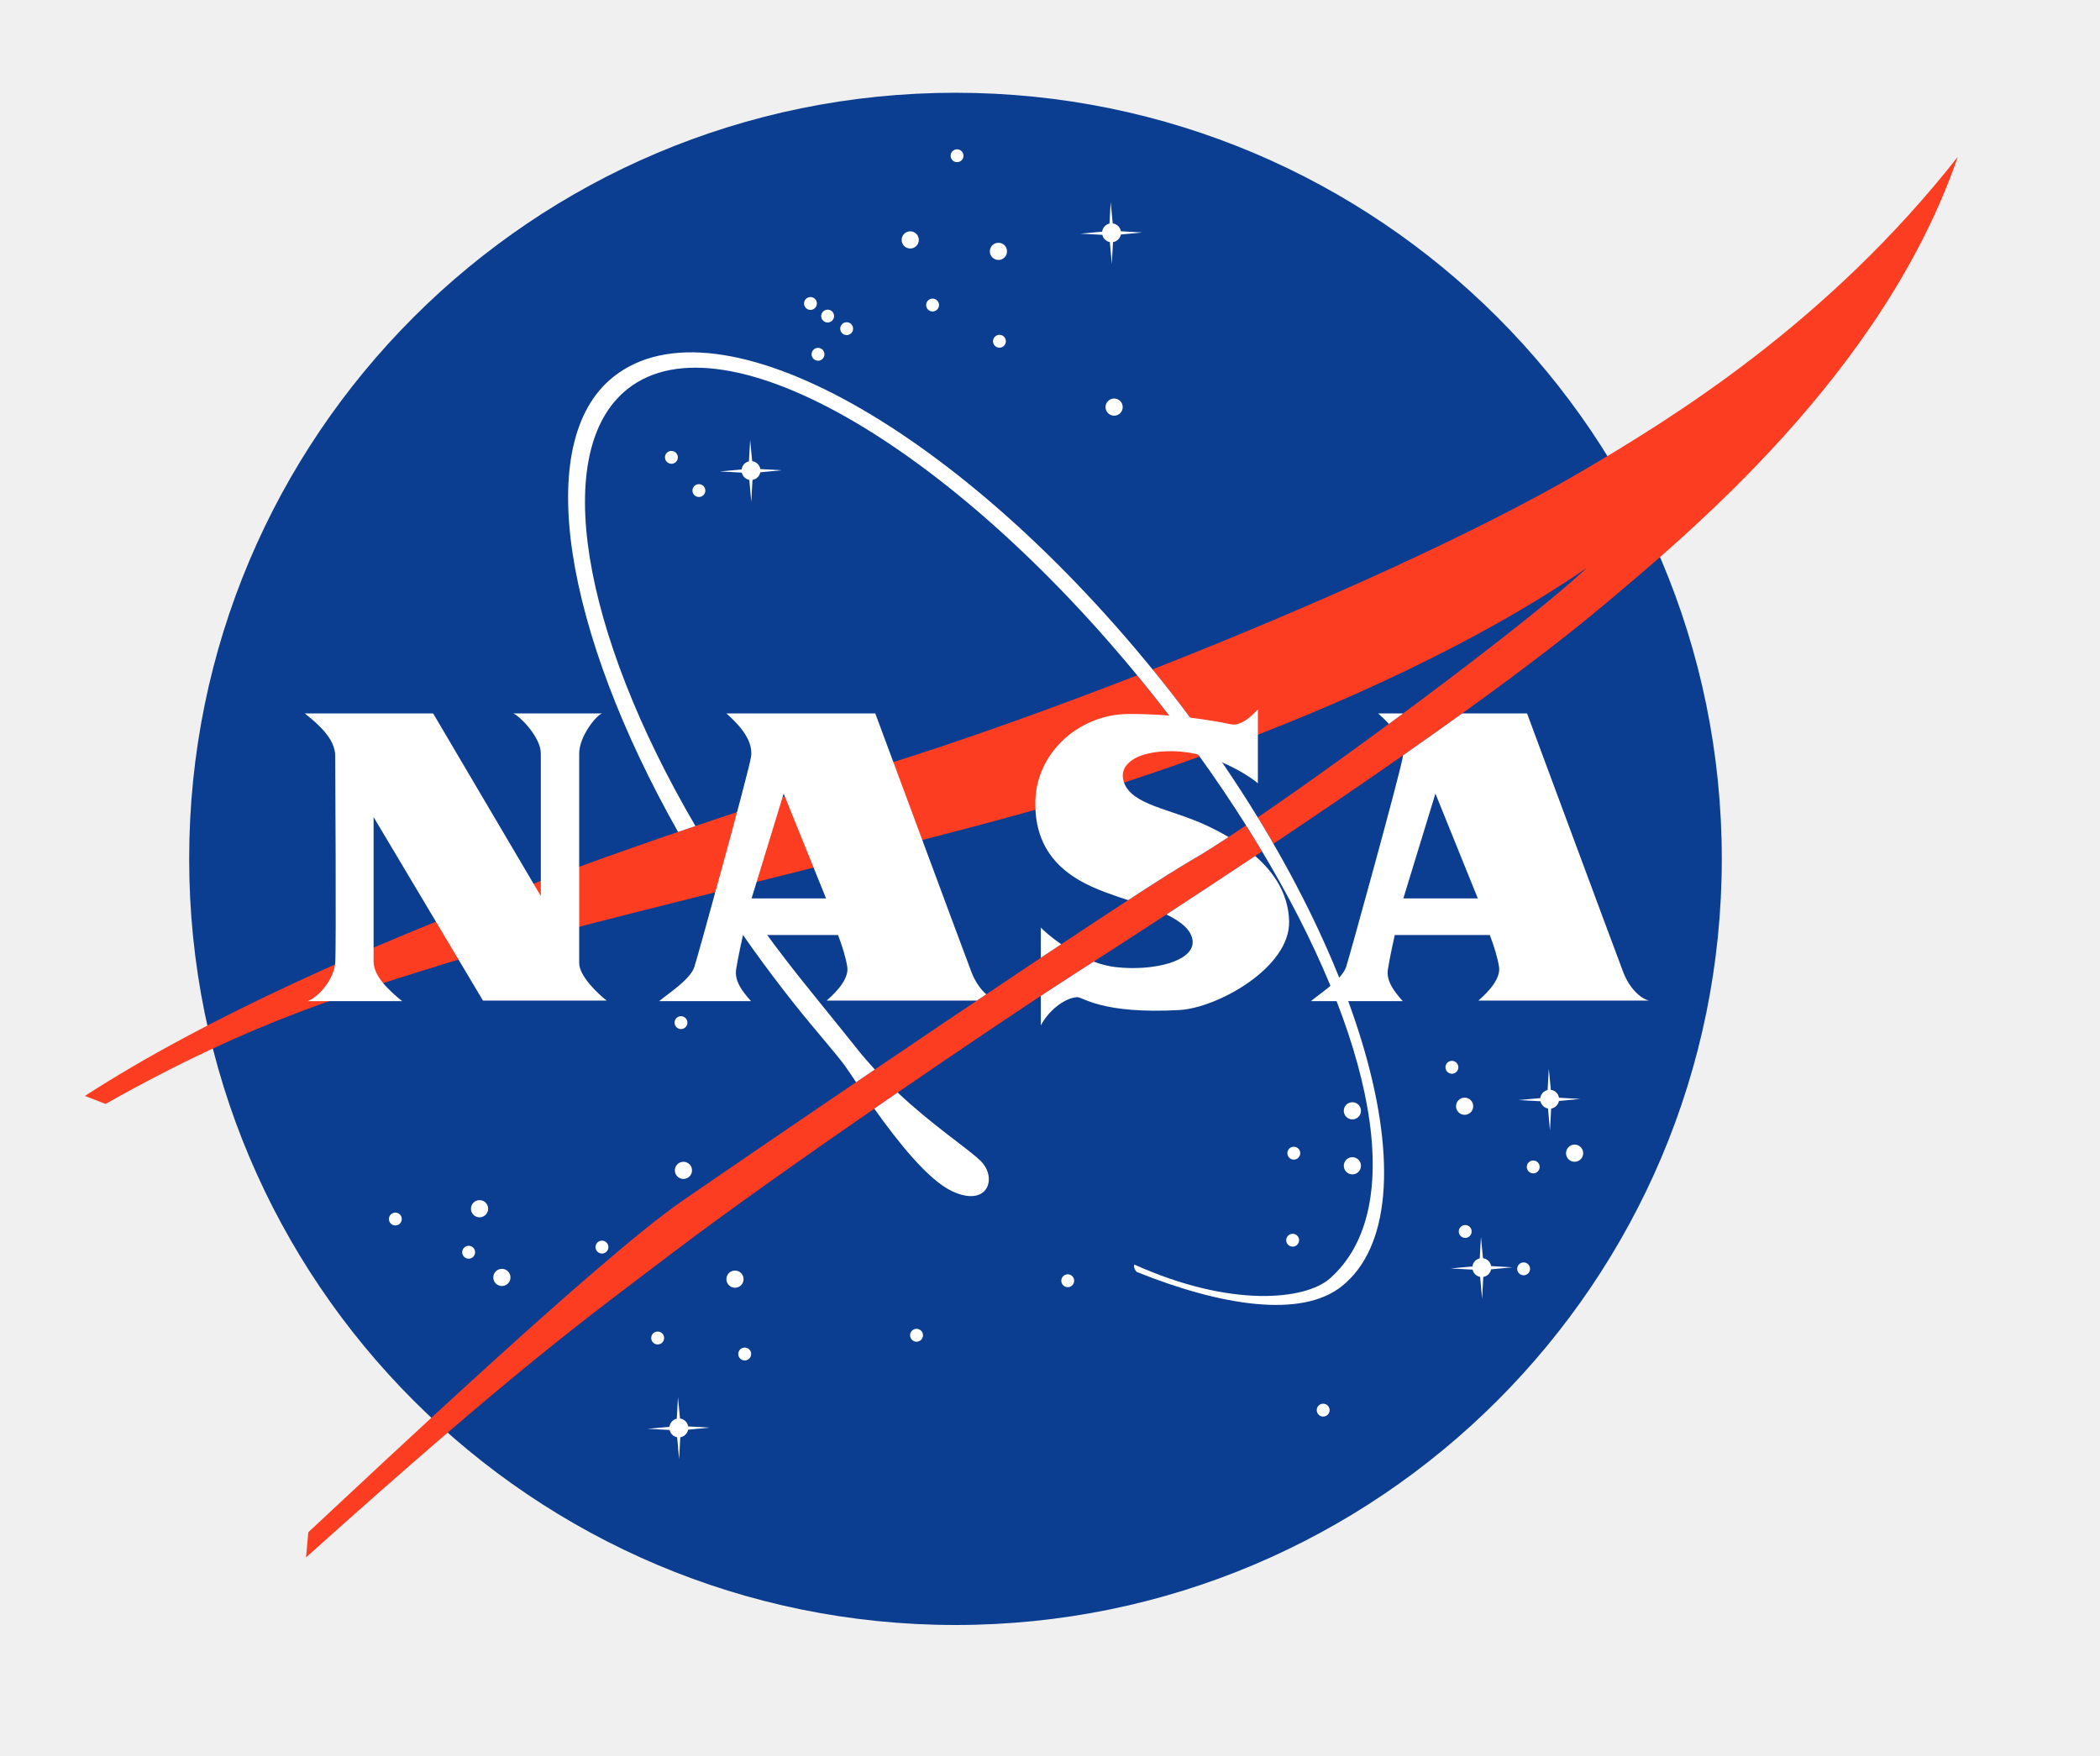
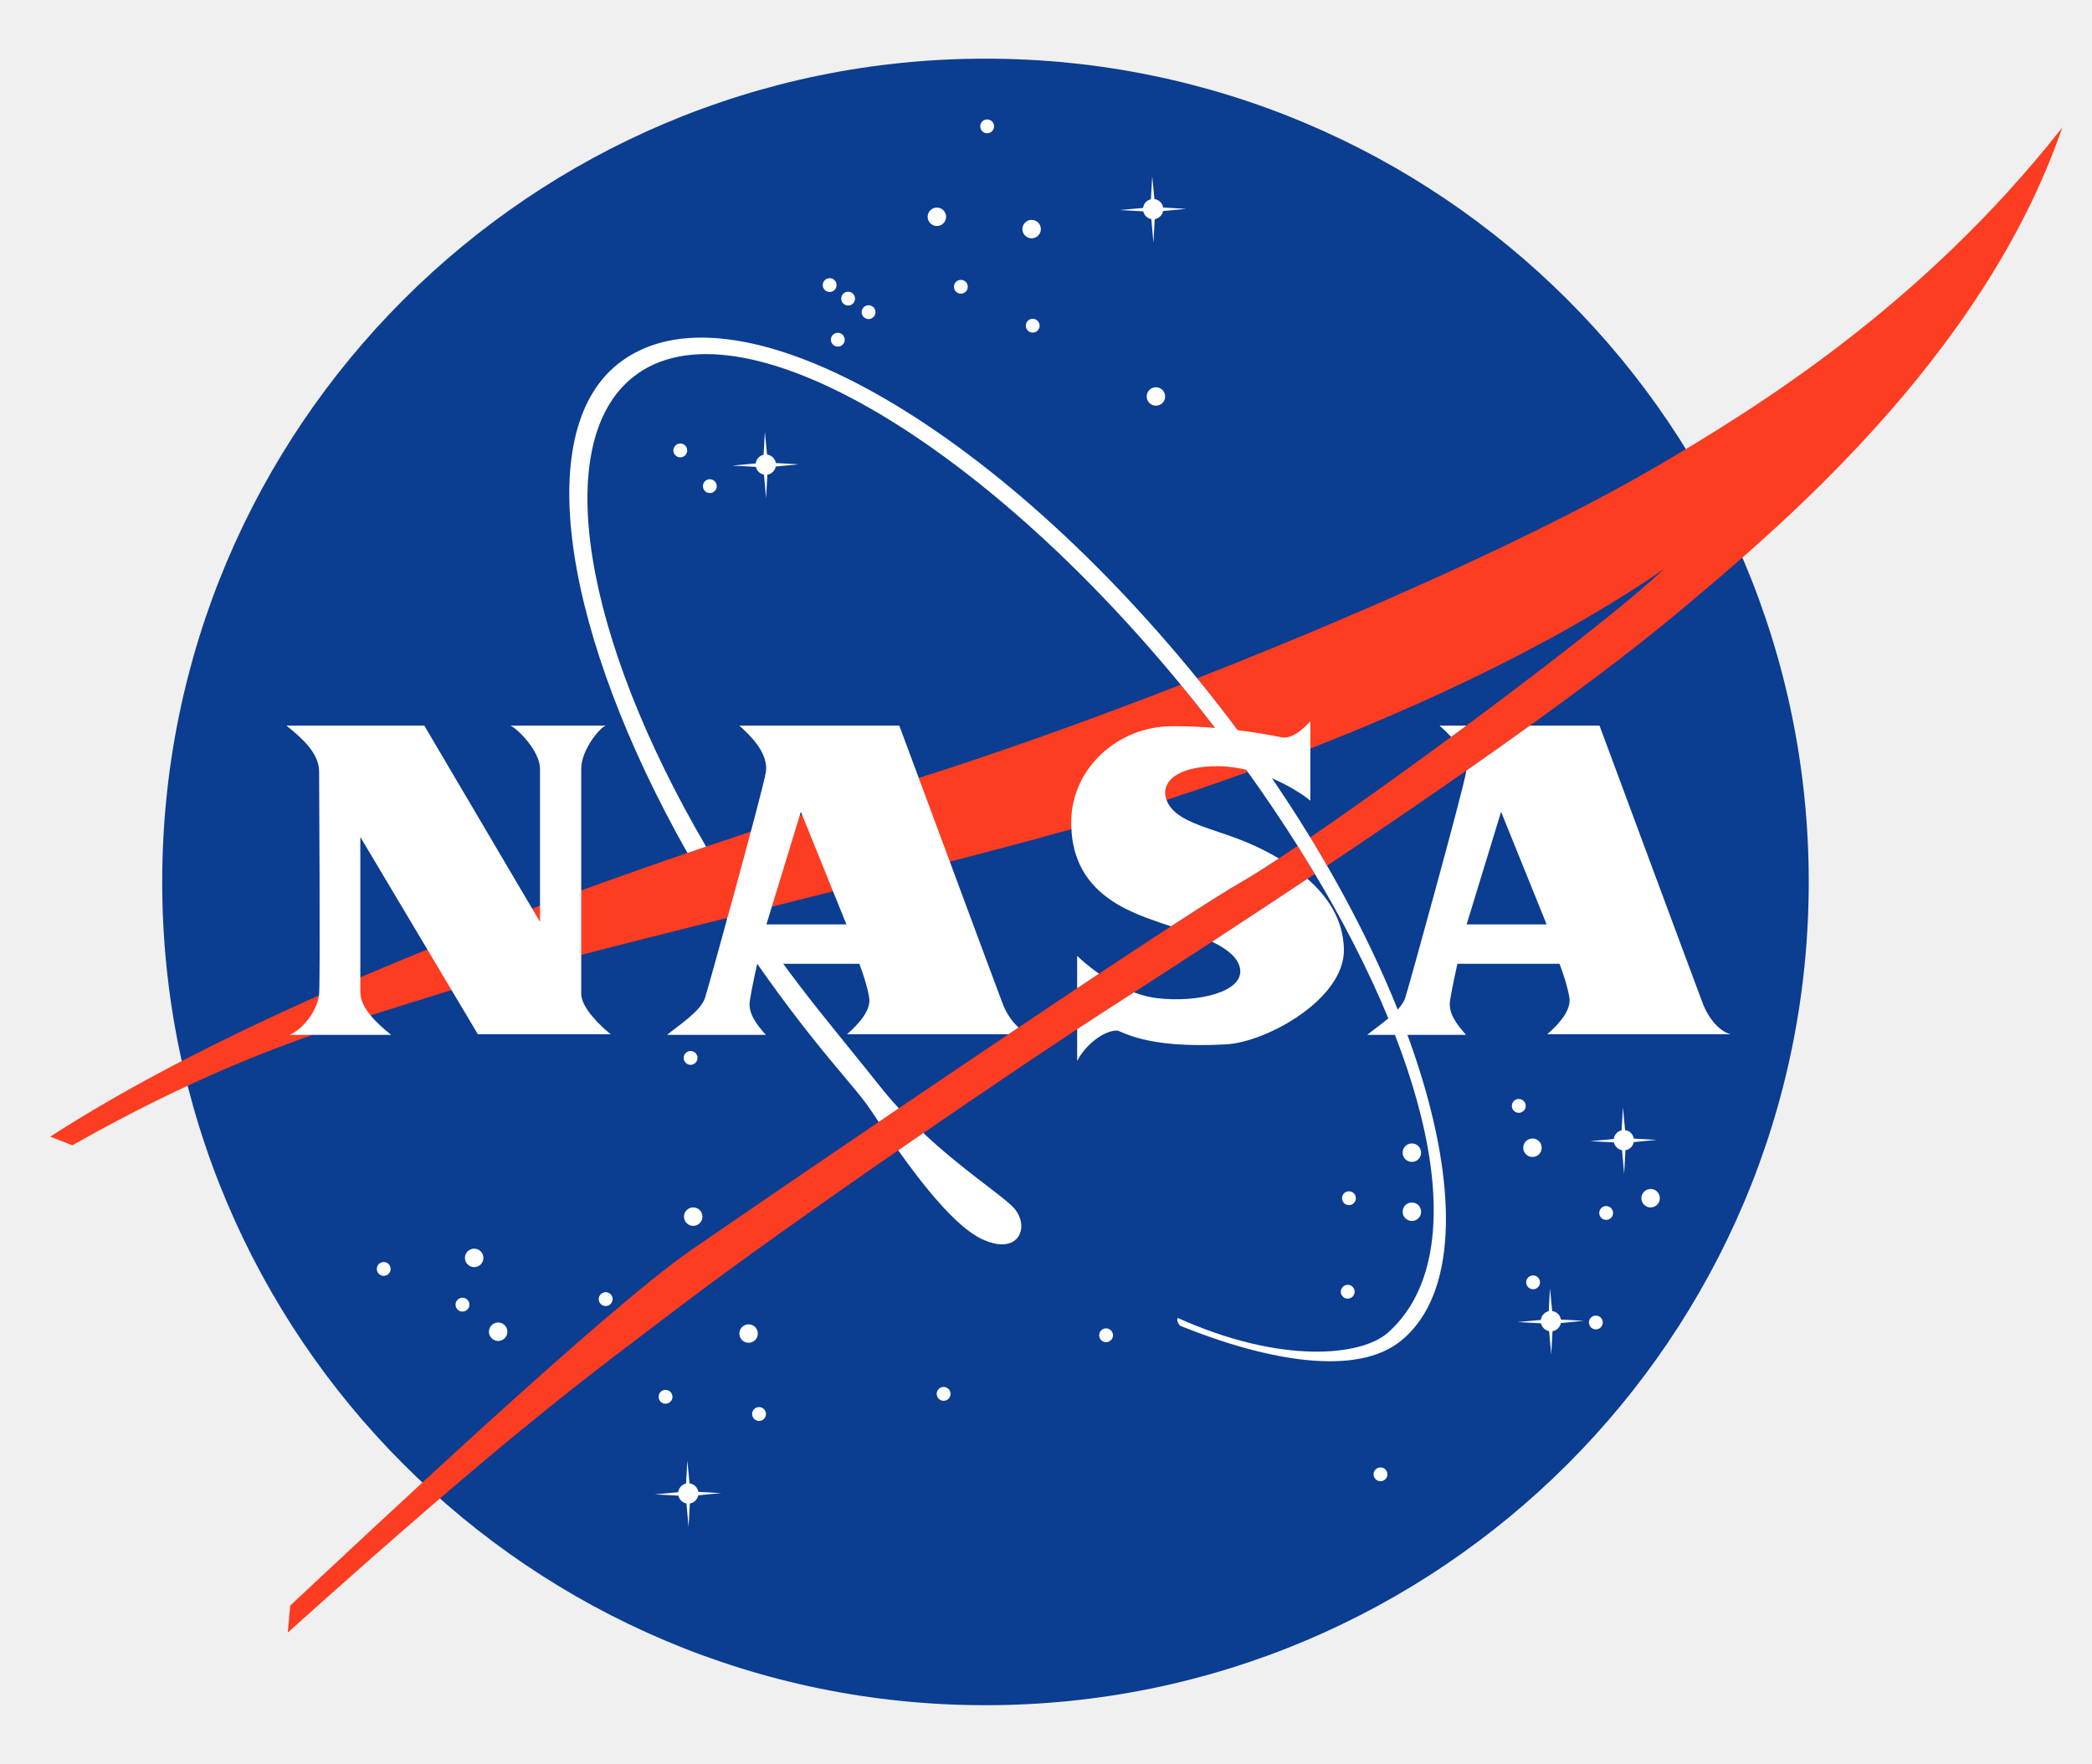
- <svg xmlns="http://www.w3.org/2000/svg" height="92" viewBox="0 0 110 92" width="110">
+ <svg xmlns="http://www.w3.org/2000/svg" viewBox="2 2 102 86" width="102.00" height="86.00">
  <circle cx="50.049" cy="45" fill="#0b3d91" r="40.14" />
  <g fill="#fff">
    <circle cx="47.679" cy="12.57" r=".45" />
    <circle cx="52.299" cy="13.17" r=".45" />
    <circle cx="58.359" cy="21.33" r=".45" />
    <circle cx="25.119" cy="63.33" r=".45" />
    <circle cx="26.289" cy="66.93" r=".45" />
    <circle cx="20.709" cy="63.87" r=".337" />
    <circle cx="39.009" cy="70.942" r=".338" />
    <circle cx="67.711" cy="64.98" r=".337" />
    <circle cx="76.052" cy="55.92" r=".338" />
    <circle cx="35.169" cy="23.962" r=".337" />
    <circle cx="44.349" cy="17.22" r=".337" />
    <circle cx="43.352" cy="16.56" r=".337" />
    <circle cx="42.452" cy="15.9" r=".337" />
    <circle cx="36.609" cy="25.703" r=".337" />
    <circle cx="50.131" cy="8.16" r=".337" />
    <circle cx="52.352" cy="17.88" r=".337" />
    <circle cx="48.849" cy="15.982" r=".337" />
    <circle cx="42.849" cy="18.563" r=".337" />
    <circle cx="69.309" cy="73.883" r=".337" />
    <circle cx="24.549" cy="65.61" r=".338" />
    <circle cx="48.009" cy="69.96" r=".338" />
    <circle cx="31.531" cy="65.34" r=".338" />
    <circle cx="34.449" cy="70.103" r=".338" />
    <circle cx="55.929" cy="67.103" r=".337" />
    <circle cx="67.771" cy="60.42" r=".337" />
    <circle cx="76.749" cy="64.522" r=".337" />
    <circle cx="79.809" cy="66.48" r=".337" />
    <circle cx="80.312" cy="61.14" r=".337" />
    <circle cx="35.671" cy="53.58" r=".337" />
    <circle cx="35.799" cy="61.32" r=".45" />
    <circle cx="38.499" cy="67.02" r=".45" />
    <circle cx="70.839" cy="61.08" r=".45" />
    <circle cx="82.479" cy="60.42" r=".45" />
    <circle cx="76.719" cy="57.96" r=".45" />
    <circle cx="70.839" cy="58.2" r=".45" />
    <path d="M58.71 12.288l1.119-.107-1.117-.063c-.035-.216-.208-.385-.426-.413l-.107-1.114-.064 1.123c-.202.045-.357.214-.382.424l-1.144.104 1.152.062c.042.193.198.344.394.38l.104 1.148.061-1.146C58.507 12.651 58.671 12.492 58.71 12.288z" />
    <path d="M39.824 24.746l1.119-.107-1.117-.063c-.034-.216-.208-.385-.426-.413l-.107-1.114-.063 1.123c-.203.045-.358.214-.383.424l-1.144.104 1.152.062c.042.193.198.344.394.38l.104 1.148.062-1.146C39.622 25.11 39.786 24.95 39.824 24.746z" />
    <path d="M81.659 57.684l1.119-.107-1.117-.063c-.034-.216-.208-.385-.426-.413l-.107-1.114-.063 1.123c-.202.045-.357.214-.382.424l-1.144.104 1.152.062c.042.193.198.344.394.38l.104 1.148.062-1.146C81.456 58.048 81.62 57.889 81.659 57.684z" />
    <path d="M36.044 74.906l1.119-.107-1.117-.063c-.035-.216-.208-.385-.426-.413l-.107-1.113-.063 1.122c-.203.045-.358.214-.383.424l-1.144.104 1.152.062c.042.193.198.345.394.38l.104 1.148.062-1.146C35.841 75.27 36.006 75.11 36.044 74.906z" />
    <path d="M78.104 66.506l1.119-.107-1.117-.063c-.034-.216-.208-.385-.426-.413l-.107-1.114-.063 1.122c-.202.045-.357.214-.382.424l-1.144.104 1.152.062c.042.193.198.344.394.38l.104 1.148.062-1.146C77.901 66.87 78.066 66.71 78.104 66.506z" />
    <path d="M59.568 35.385c-4.667 1.814-9.219 3.433-13.06 4.635-7.805 2.444-29.16 9.06-42.06 17.4l1.08.42c7.86-4.44 12.969-5.835 17.88-7.38 5.34-1.68 22.603-5.72 30.42-7.92 2.641-.743 5.734-1.716 9.01-2.9-.762-1.063-1.566-2.129-2.412-3.193C60.143 36.088 59.856 35.734 59.568 35.385zM65.27 43.244c-1.13.763-2.077 1.372-2.74 1.756-3.84 2.22-22.561 15-26.82 17.94s-16.08 14.1-19.56 17.34l-.12 1.319c11.22-10.08 14.74-12.566 19.2-15.959 5.52-4.2 16.939-11.97 20.82-14.46 3.71-2.38 7.056-4.569 10.059-6.572-.049-.082-.098-.164-.147-.247C65.736 43.99 65.505 43.618 65.27 43.244zM82.809 24.72c-5.466 3.204-14.081 7.071-22.439 10.352.2.245.399.492.597.741.934 1.176 1.815 2.36 2.644 3.545 6.57-2.42 13.779-5.668 19.499-9.599-2.725 2.582-11.734 9.315-17.227 13.068.283.461.557.922.822 1.381 8.322-5.569 13.922-9.668 17.185-12.409 4.5-3.78 14.76-12.24 18.66-23.58C95.709 16.92 87.621 21.899 82.809 24.72z" fill="#fc3d21" />
    <path d="M44.884 54.939c-.885-1.114-2.109-2.606-3.028-3.763-1.229-1.547-2.366-3.11-3.408-4.671-.34.085-.679.17-1.018.255 1.258 1.963 2.655 3.923 4.177 5.839 1.112 1.4 2.123 2.527 2.641 3.228.105.142.313.456.594.874.324-.22.651-.442.981-.666C45.504 55.688 45.189 55.323 44.884 54.939zM51.344 60.803c-.727-.688-2.49-1.837-4.325-3.561-.405.278-.814.56-1.224.844 1.185 1.67 2.799 3.721 4.063 4.319C51.762 63.307 52.275 61.685 51.344 60.803zM60.967 35.813c-10.492-13.206-23.309-20.461-28.835-16.07-4.292 3.41-2.53 13.376 3.386 23.845.306-.105.609-.208.909-.31-5.971-10.2-7.605-19.679-3.557-22.896 5.087-4.042 17.37 3.241 27.558 16.064 2.109 2.654 3.963 5.318 5.533 7.915 6.012 9.95 7.857 18.948 3.703 22.621-1.271 1.124-5.155 1.565-10.243-.725-.071.089.043.33.132.389 4.392 1.766 8.599 2.439 10.723.752C75.38 63.342 71.459 49.019 60.967 35.813z" />
    <path d="M15.969 37.38h6.72l5.64 9.57c0 0 0-6.93 0-7.47 0-.84-1.065-1.935-1.44-2.1.45 0 4.38 0 4.65 0-.285.075-1.2 1.185-1.2 2.1 0 .45 0 10.5 0 10.98 0 .675.975 1.605 1.44 1.965h-6.48l-5.73-9.615c0 0 0 7.17 0 7.56 0 .75.735 1.47 1.5 2.085h-4.95c.705-.3 1.38-1.245 1.44-1.995s0-10.425 0-10.845C17.559 38.7 16.674 37.95 15.969 37.38z" />
    <path d="M77.439 52.425h8.94c-.495-.12-1.05-.705-1.35-1.485-.3-.78-5.04-13.56-5.04-13.56H76.59c-.964.694-1.997 1.426-3.1 2.197-.003.028-.006.056-.011.083-.148.9-2.808 10.534-2.97 11.01-.225.66-1.38 1.395-1.845 1.785h4.815c-.48-.54-.87-1.065-.78-1.665.09-.6.36-1.8.36-1.8h4.98c.225.6.393 1.139.48 1.65C78.624 51.255 77.994 51.945 77.439 52.425zM73.509 47.07l1.68-5.49 2.22 5.49H73.509zM72.752 37.928c.247-.182.495-.365.742-.548h-1.305C72.319 37.5 72.534 37.689 72.752 37.928z" />
    <path d="M38.559 50.79c.09-.6.36-1.8.36-1.8h4.98c.225.6.393 1.139.48 1.65.105.615-.525 1.305-1.08 1.785h7.871c.164-.11.327-.22.49-.329-.305-.27-.586-.675-.771-1.156-.3-.78-5.04-13.56-5.04-13.56h-7.8c.375.345 1.455 1.275 1.29 2.28-.147.9-2.808 10.534-2.97 11.01-.225.66-1.38 1.395-1.845 1.785h4.815C38.859 51.915 38.469 51.39 38.559 50.79zM41.049 41.58l2.22 5.49h-3.9L41.049 41.58z" />
    <path d="M65.748 44.848c-1.468.978-3.017 1.999-4.649 3.065.732.355 1.315.801 1.371 1.377.104 1.082-2.07 1.605-4.035 1.38-.393-.045-.779-.148-1.147-.286-.408.263-.82.528-1.238.796-.425.273-.941.609-1.53.997v1.553c.39-.765 1.243-1.45 1.905-1.485.285-.015 1.275.9 5.355.675 1.98-.109 5.805-2.22 5.745-4.65C67.489 46.834 66.739 45.714 65.748 44.848zM54.519 48.6v1.582c.361-.241.717-.478 1.066-.709C55.036 49.091 54.647 48.734 54.519 48.6zM64.353 43.855c-.38-.225-.765-.422-1.134-.596-1.92-.9-3.93-1.065-4.35-2.28-.296-.857.54-1.65 2.58-1.62 2.04.03 3.93 1.245 4.44 1.68v-3.87c-.15.15-.808.905-1.41.78-1.155-.24-3.12-.553-5.37-.54-2.58.015-4.8 2.009-4.875 4.53-.105 3.525 2.715 4.485 4.305 5.04.164.057.351.118.554.183 1.525-.992 2.731-1.756 3.437-2.163C63.004 44.726 63.625 44.334 64.353 43.855z" />
  </g>
</svg>
